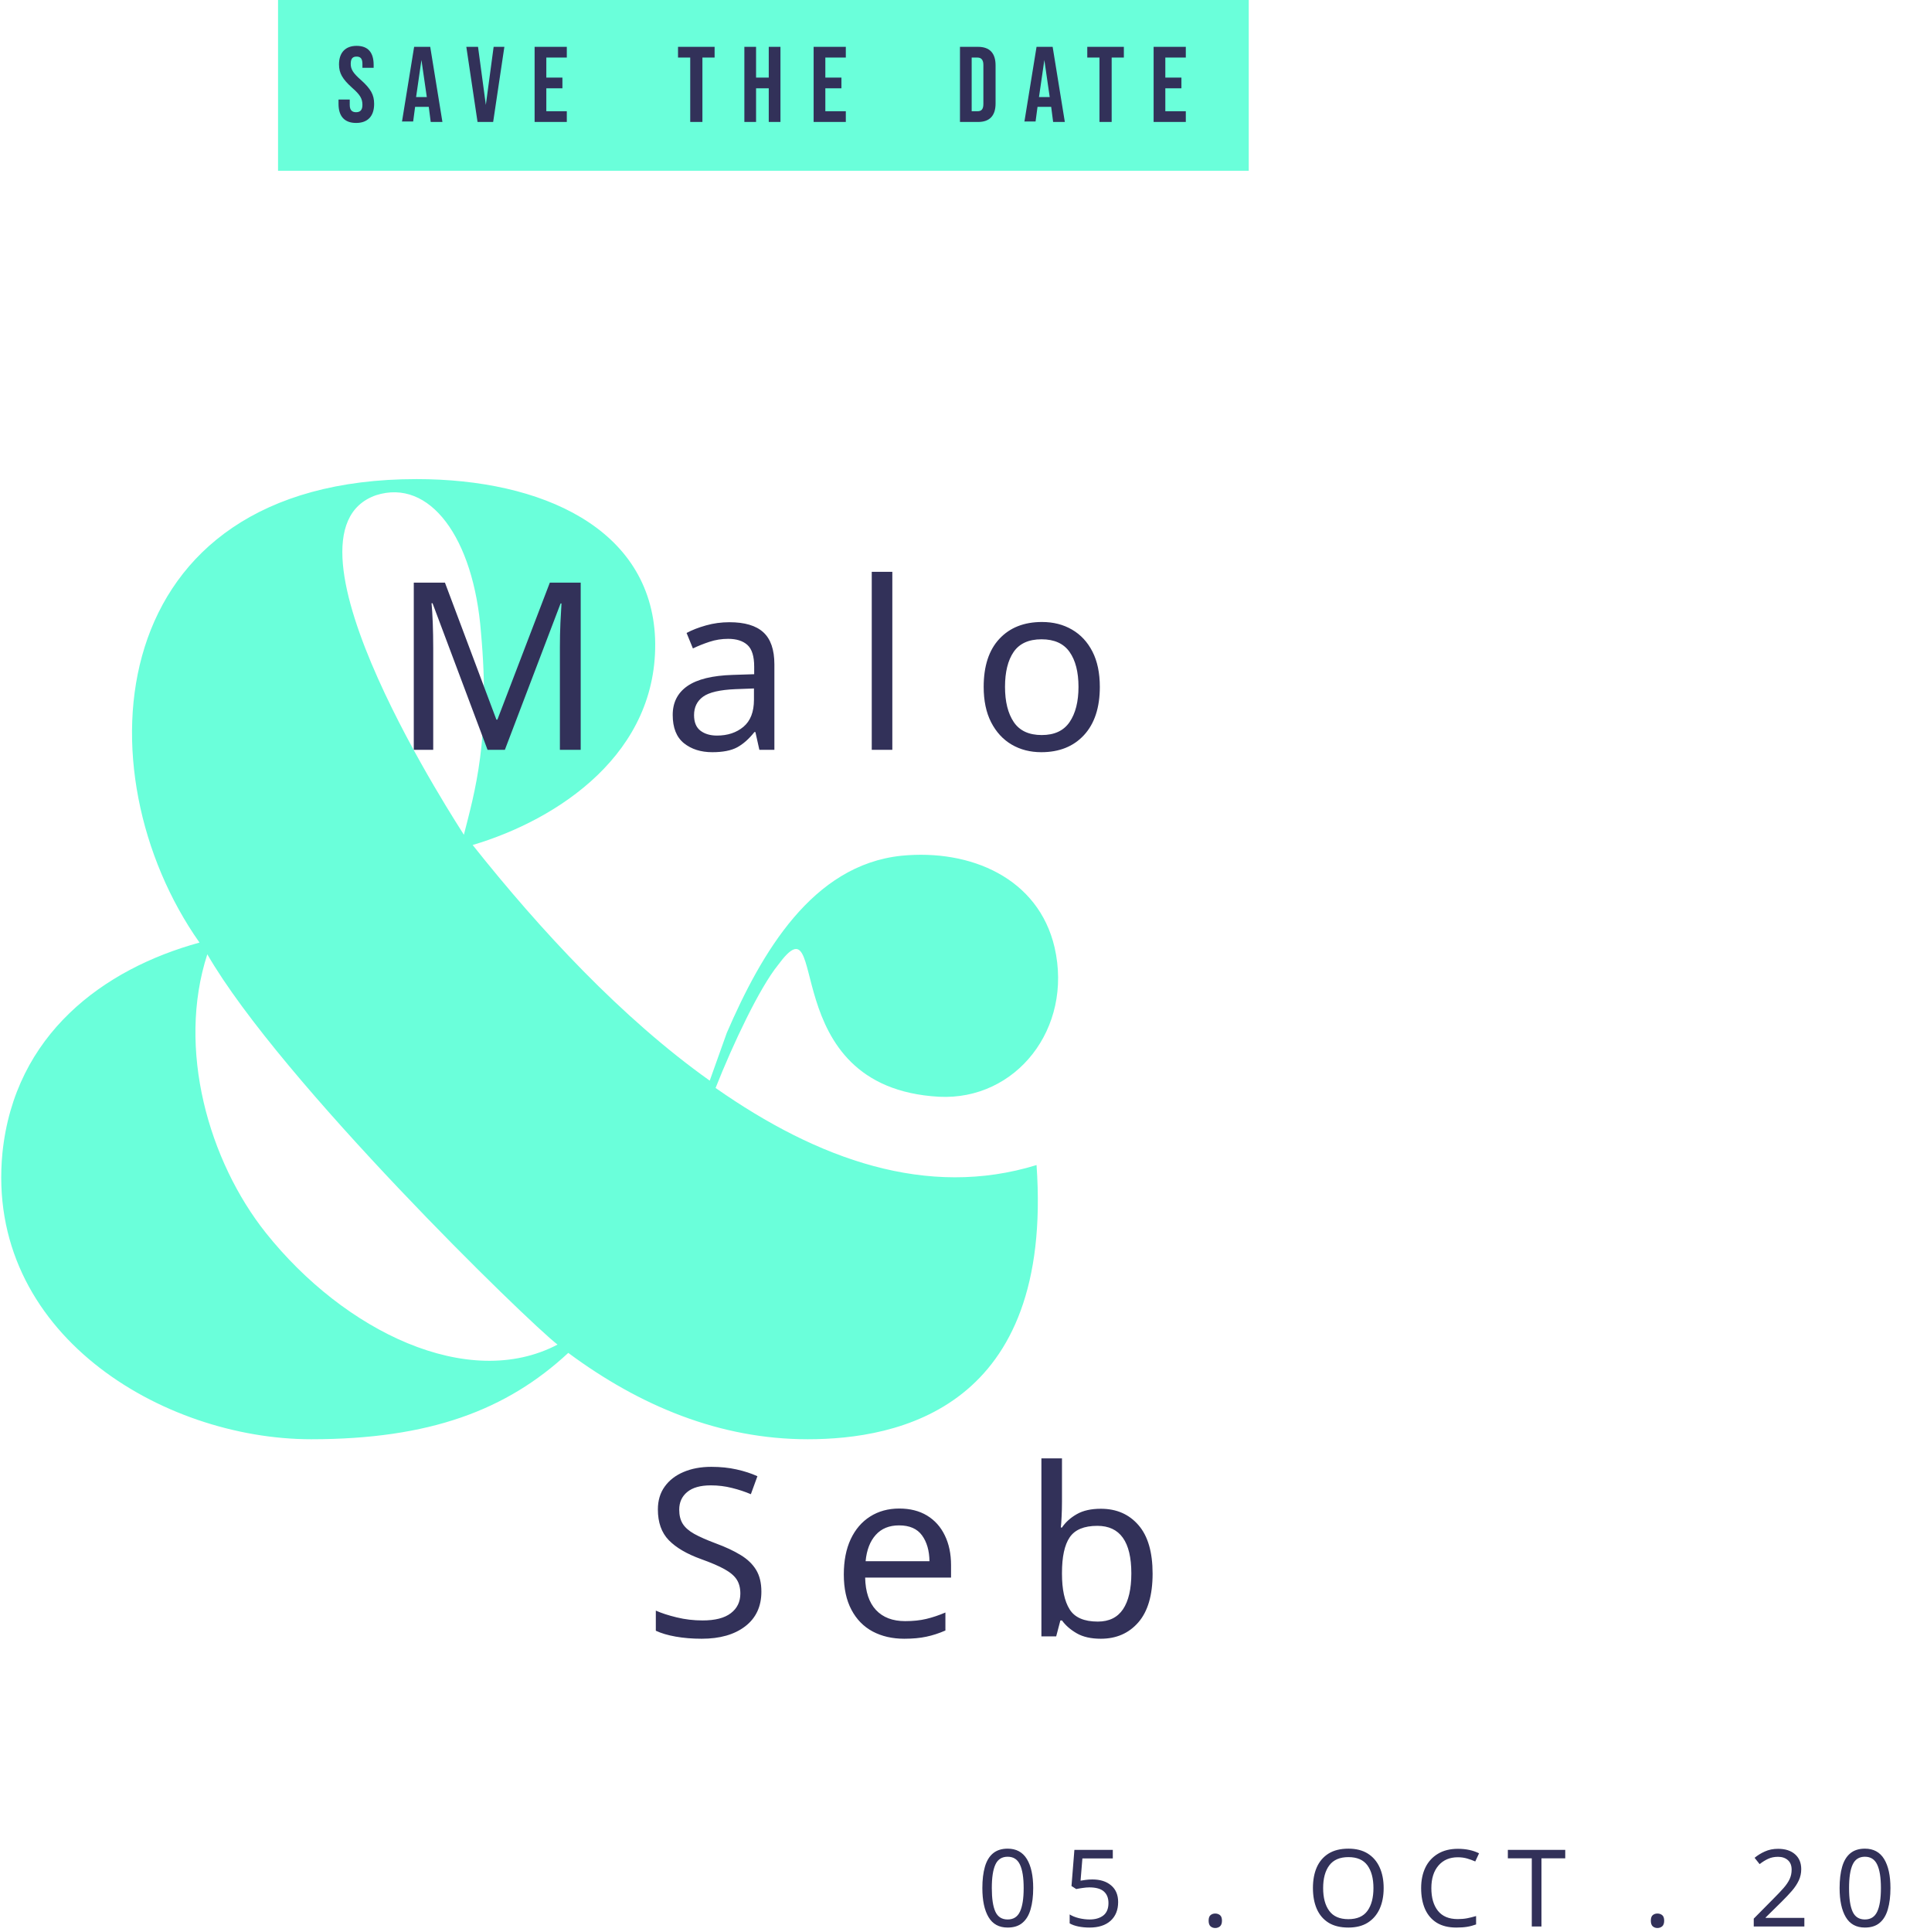
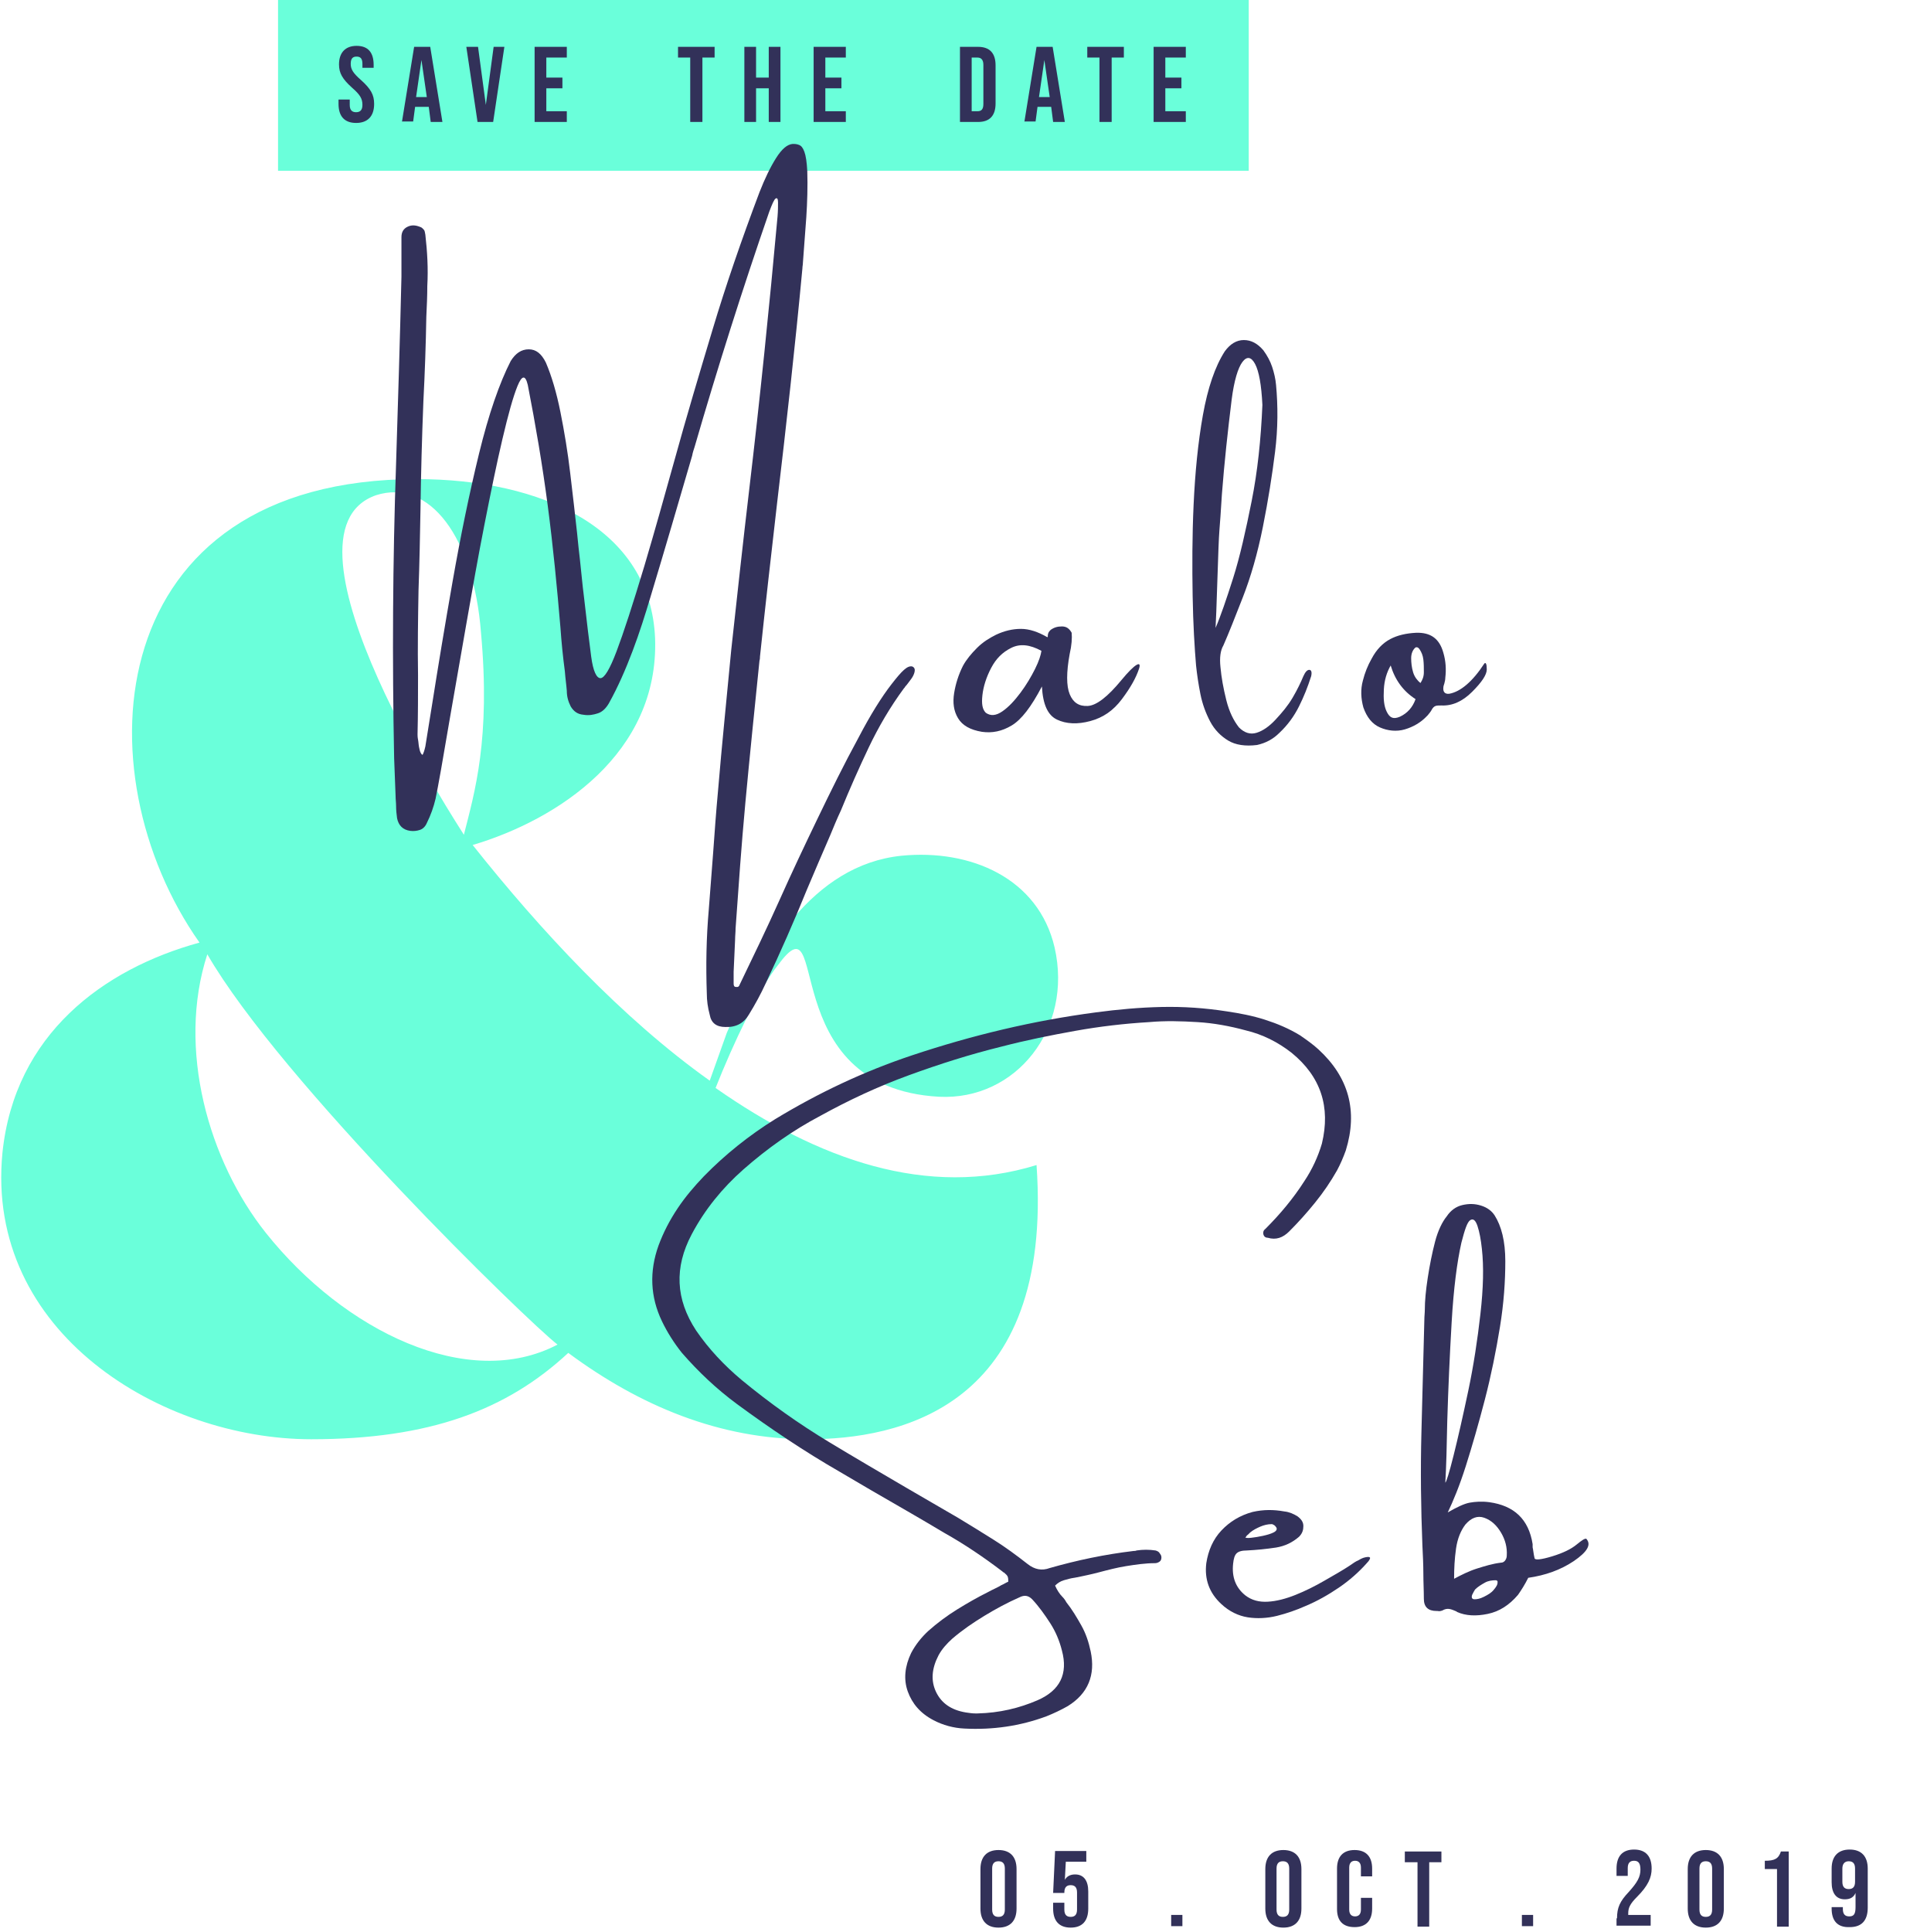
- <svg xmlns="http://www.w3.org/2000/svg" version="1.1" id="Layer_1" height="396px" width="395px" x="0px" y="0px" viewBox="148 -148 395 396" style="enable-background:new 148 -148 395 396;" xml:space="preserve">
+ <svg xmlns="http://www.w3.org/2000/svg" version="1.1" id="Layer_1" width="395px" height="396px" x="0px" y="0px" viewBox="148 -148 395 396" style="enable-background:new 148 -148 395 396;" xml:space="preserve">
  <style type="text/css">
	.st0{fill:#6AFFDA;}
	.st1{fill:#323159;}
- 	.st2{font-family:'BebasNeue-Regular';}
- 	.st3{font-size:22px;}
- 	.st4{letter-spacing:5;}
- 	.st5{font-family:'Amsterdam-1';}
- 	.st6{font-size:48px;}
- 	.st7{letter-spacing:12;}
</style>
  <g id="Page-2">
    <g id="one" transform="translate(-889, -269)">
      <g id="name" transform="translate(881, 269)">
        <g id="Group-3">
          <path id="_x26_" class="st0" d="M302.7,75c21,14.7,43.4,22.7,65.8,15.8c3.5,49.9-28.4,56.2-46.9,56.2c-18,0-34.4-6.8-49.1-17.7      C259.9,141,244.1,147,219.8,147c-30.6,0-66.9-21.8-63.3-58.7c2.5-24.3,20.7-37.7,40.4-43.1c-24.6-34.9-20.2-95,44.5-95      c25.7,0,48,10.1,48.9,32.7c0.8,23.5-19.9,37.1-37.4,42.3c13.9,17.5,30.6,35.5,48.6,48.3l3.5-9.8c7.1-16.4,17.5-34.4,35.8-36.3      c14.2-1.4,28.1,4.6,31.4,18.8c3.8,16.6-7.9,31.4-23.7,30.6c-34.1-1.9-22.1-41.8-33-27C311.7,54.5,306.3,65.9,302.7,75z       M233.1-46.5c-22.7,7.9,17.7,69,18,69.6c2.2-8.7,5.5-19.6,3.5-41.5C253.1-37.8,244.1-50,233.1-46.5z M210.5,104.7      c16.1,20.2,41.5,32.5,59.8,22.9c-6-4.6-56.8-54-71.8-80C192.2,67,198.8,90,210.5,104.7z" />
          <rect id="Rectangle" x="213" y="-148" class="st0" width="199" height="35" />
          <path id="Save-the-Date" class="st1" d="M229-122.8c-2.4,0-3.6-1.4-3.6-3.9v-0.9h2.3v1.1c0,1.1,0.5,1.5,1.3,1.5      c0.8,0,1.3-0.4,1.3-1.5c0-1.3-0.5-2.1-2.1-3.5c-2-1.8-2.7-3-2.7-4.8c0-2.4,1.3-3.8,3.6-3.8c2.4,0,3.5,1.4,3.5,3.9v0.6h-2.3v-0.8      c0-1.1-0.4-1.5-1.2-1.5c-0.8,0-1.2,0.4-1.2,1.5c0,1.1,0.5,1.9,2.1,3.3c2,1.8,2.7,3,2.7,4.9C232.7-124.2,231.4-122.8,229-122.8z       M238.4-123l2.5-15.4h3.3l2.5,15.4h-2.4l-0.4-3.1v0h-2.8l-0.4,3H238.4z M241.3-128.1h2.2l-1.1-7.6h0L241.3-128.1z M253.9-123      l-2.3-15.4h2.4l1.6,11.9h0l1.6-11.9h2.2l-2.3,15.4H253.9z M265.6-123v-15.4h6.6v2.2H268v4.1h3.3v2.2H268v4.7h4.2v2.2H265.6z       M297.5-123v-13.2h-2.5v-2.2h7.5v2.2h-2.5v13.2H297.5z M308.6-123v-15.4h2.4v6.3h2.6v-6.3h2.4v15.4h-2.4v-6.9H311v6.9H308.6z       M322.8-123v-15.4h6.6v2.2h-4.2v4.1h3.3v2.2h-3.3v4.7h4.2v2.2H322.8z M352.8-123v-15.4h3.7c2.4,0,3.6,1.3,3.6,3.8v7.8      c0,2.5-1.2,3.8-3.6,3.8H352.8z M355.2-125.2h1.2c0.8,0,1.2-0.4,1.2-1.5v-8c0-1.1-0.5-1.5-1.2-1.5h-1.2V-125.2z M366-123      l2.5-15.4h3.3l2.5,15.4h-2.4l-0.4-3.1v0h-2.8l-0.4,3H366z M369-128.1h2.2l-1.1-7.6h0L369-128.1z M381.4-123v-13.2h-2.5v-2.2h7.5      v2.2h-2.5v13.2H381.4z M392.5-123v-15.4h6.6v2.2h-4.2v4.1h3.3v2.2h-3.3v4.7h4.2v2.2H392.5z" />
        </g>
      </g>
    </g>
  </g>
-   <text transform="matrix(1 0 0 1 348.3128 246.8702)" class="st1 st2 st3 st4">05 . OCT . 2019</text>
-   <text transform="matrix(1 0 0 1 228.1726 5.6923)" class="st1 st5 st6 st7">Malo</text>
-   <text transform="matrix(1 0 0 1 279.9953 187.4058)" class="st1 st5 st6 st7">Seb</text>
+   <g>
+     <path class="st1" d="M349,243.2v-8.1c0-2.5,1.3-3.9,3.7-3.9c2.4,0,3.7,1.4,3.7,3.9v8.1c0,2.5-1.3,3.9-3.7,3.9   C350.3,247.1,349,245.7,349,243.2z M354,243.4V235c0-1.1-0.5-1.5-1.3-1.5c-0.8,0-1.3,0.4-1.3,1.5v8.4c0,1.1,0.5,1.5,1.3,1.5   C353.5,244.9,354,244.5,354,243.4z" />
+     <path class="st1" d="M363.9,243.2V242h2.3v1.4c0,1.1,0.5,1.5,1.3,1.5c0.8,0,1.3-0.4,1.3-1.5v-3.5c0-1.1-0.5-1.5-1.3-1.5   c-0.8,0-1.3,0.4-1.3,1.5v0.1h-2.3l0.4-8.6h6.4v2.2h-4.2l-0.2,3.7h0c0.4-0.7,1.1-1.1,2.1-1.1c1.8,0,2.7,1.3,2.7,3.5v3.5   c0,2.5-1.2,3.9-3.6,3.9C365.1,247.1,363.9,245.7,363.9,243.2z" />
+     <path class="st1" d="M388.1,244.5h2.3v2.3h-2.3V244.5z" />
+     <path class="st1" d="M407.4,243.2v-8.1c0-2.5,1.3-3.9,3.7-3.9c2.4,0,3.7,1.4,3.7,3.9v8.1c0,2.5-1.3,3.9-3.7,3.9   C408.7,247.1,407.4,245.7,407.4,243.2z M412.3,243.4V235c0-1.1-0.5-1.5-1.3-1.5c-0.8,0-1.3,0.4-1.3,1.5v8.4c0,1.1,0.5,1.5,1.3,1.5   C411.8,244.9,412.3,244.5,412.3,243.4z" />
+     <path class="st1" d="M422.1,243.3V235c0-2.4,1.2-3.8,3.6-3.8s3.6,1.4,3.6,3.8v1.6H427v-1.8c0-1-0.5-1.4-1.2-1.4   c-0.7,0-1.2,0.4-1.2,1.4v8.6c0,1,0.5,1.4,1.2,1.4c0.7,0,1.2-0.4,1.2-1.4v-2.4h2.3v2.2c0,2.4-1.2,3.8-3.6,3.8   S422.1,245.7,422.1,243.3z" />
+     <path class="st1" d="M438.5,233.7H436v-2.2h7.5v2.2H441v13.2h-2.4V233.7z" />
+     <path class="st1" d="M460,244.5h2.3v2.3H460V244.5z" />
+     <path class="st1" d="M479.5,245.2c0-2.2,0.6-3.5,2.4-5.4c1.8-2,2.4-3.1,2.4-4.6c0-1.4-0.5-1.8-1.3-1.8c-0.8,0-1.3,0.4-1.3,1.5v1.6   h-2.3v-1.5c0-2.5,1.2-3.9,3.6-3.9c2.4,0,3.6,1.4,3.6,3.9c0,1.8-0.7,3.5-3,5.8c-1.5,1.5-1.8,2.3-1.8,3.4v0.3h4.6v2.2h-7V245.2z" />
+     <path class="st1" d="M494,243.2v-8.1c0-2.5,1.3-3.9,3.7-3.9c2.4,0,3.7,1.4,3.7,3.9v8.1c0,2.5-1.3,3.9-3.7,3.9   C495.3,247.1,494,245.7,494,243.2z M499,243.4V235c0-1.1-0.5-1.5-1.3-1.5c-0.8,0-1.3,0.4-1.3,1.5v8.4c0,1.1,0.5,1.5,1.3,1.5   C498.5,244.9,499,244.5,499,243.4z" />
+     <path class="st1" d="M512.3,235.1h-2.5v-1.7c2,0,2.8-0.4,3.3-1.9h1.6v15.4h-2.4V235.1z" />
+     <path class="st1" d="M523.5,243.2v-0.3h2.3v0.4c0,1.1,0.5,1.5,1.3,1.5c0.9,0,1.3-0.4,1.3-1.9V240h0c-0.4,0.9-1.1,1.3-2.2,1.3   c-1.8,0-2.7-1.3-2.7-3.5v-2.8c0-2.5,1.3-3.9,3.7-3.9c2.4,0,3.7,1.4,3.7,3.9v8c0,2.6-1.2,4-3.7,4   C524.7,247.1,523.5,245.7,523.5,243.2z M528.3,237.7v-2.7c0-1-0.4-1.5-1.3-1.5c-0.8,0-1.3,0.5-1.3,1.5v2.7c0,1,0.4,1.5,1.3,1.5   C527.9,239.2,528.3,238.7,528.3,237.7z" />
+   </g>
+   <g>
+     <path class="st1" d="M335-11.4c0.5,0.2,0.6,0.6,0.5,1.1s-0.4,1.1-0.8,1.6s-0.7,1-1.1,1.4c-0.1,0.2-0.2,0.3-0.3,0.4   c-2.8,3.8-5.2,7.9-7.2,12.1s-3.9,8.5-5.7,12.9c-0.8,1.7-1.5,3.4-2.2,5.1c-1.6,3.7-3.2,7.4-4.8,11.2c-2.6,6.4-5.4,12.8-8.4,19.1   c-1,2.2-2.2,4.4-3.5,6.5c-1,1.7-2.6,2.6-4.8,2.5c-1.8,0-2.9-0.8-3.2-2.5c-0.4-1.5-0.6-2.9-0.6-4.4c-0.2-5.7-0.1-11.4,0.4-17.1   c0.3-3.9,0.6-7.9,0.9-11.7c0.3-4.2,0.6-8.4,1-12.7c0.8-9.6,1.8-19.2,2.7-28.8c1.2-11,2.4-22,3.7-33c2.2-18.6,4.1-37.2,5.8-55.9   c0.1-1.2,0.1-2.1,0.1-2.9s-0.2-1-0.5-0.8s-0.7,1.1-1.3,2.7c-5.5,15.9-10.6,32-15.3,48.2c-0.2,0.6-0.4,1.2-0.5,1.8   c-2.8,9.6-5.6,19.2-8.5,28.8c-1.1,3.7-2.3,7.5-3.7,11.2s-3,7.4-4.9,10.8c-0.6,1-1.3,1.7-2.2,2s-1.9,0.5-3,0.3   c-1.2-0.1-2-0.7-2.6-1.7c-0.5-1-0.8-2-0.8-3.2c-0.1-1.3-0.3-2.6-0.4-4c-0.4-3-0.7-6-0.9-8.9c-0.7-8.3-1.5-16.6-2.6-25   s-2.5-16.6-4.1-24.8c-0.5-2.1-1.2-2-2.1,0.2s-1.9,5.8-3.1,10.9s-2.4,11-3.7,17.6s-2.5,13.4-3.7,20.3s-2.3,13.2-3.3,18.9   c-1.5,8.9-2.5,14.5-3,16.9c-0.4,1.7-1,3.4-1.8,5c-0.3,0.7-0.8,1.2-1.4,1.4s-1.3,0.3-2,0.2c-1.5-0.2-2.4-1.1-2.7-2.6   c-0.1-0.8-0.2-1.6-0.2-2.5c0-0.7-0.1-1.3-0.1-2c-0.1-2.6-0.2-5.2-0.3-7.8c-0.4-20.1-0.3-40.2,0.4-60.4c0.4-12.8,0.8-25.5,1.1-38.3   c0-1.4,0-2.7,0-4.1c0-1.3,0-2.6,0-4c0-1,0.4-1.7,1.2-2.1s1.6-0.4,2.6,0c0.4,0.1,0.6,0.4,0.8,0.6s0.2,0.6,0.3,1   c0.4,3.5,0.6,7,0.4,10.5c0,2.1-0.1,4.2-0.2,6.3c-0.1,5.8-0.3,11.5-0.6,17.3c-0.3,7.5-0.5,14.9-0.6,22.3c-0.1,5.5-0.2,11-0.4,16.5   c-0.1,5.8-0.2,11.6-0.1,17.4c0,4,0,8-0.1,12.1c0,0.2,0,0.6,0.1,1.1s0.1,1,0.2,1.5s0.2,1,0.4,1.3s0.3,0.4,0.4,0.2s0.3-0.7,0.5-1.6   c0.4-2.6,0.9-5.5,1.4-8.7c1.2-7.6,2.6-16.1,4.2-25.2s3.4-17.9,5.4-26.1s4.2-14.5,6.5-19c1-1.6,2.2-2.4,3.7-2.4s2.6,0.9,3.5,2.7   c1.2,2.8,2.2,6.2,3,10.2s1.5,8.2,2,12.5s1,8.4,1.4,12.2c0.2,2.1,0.4,3.9,0.6,5.6c0.3,2.7,0.5,5.1,0.8,7.4c0.6,5.3,1.1,9.4,1.5,12.4   s1.1,4.4,1.9,4.4s1.9-1.8,3.3-5.5s3.3-9.5,5.7-17.5c2.2-7.4,4.2-14.6,6.1-21.4c2.5-9.1,5.2-18.1,7.9-27.1s5.9-18.3,9.6-28.1   c1.1-2.8,2.2-5.1,3.4-7s2.3-2.8,3.4-2.9c0.4,0,0.8,0,1.3,0.2s0.8,0.6,1.1,1.4s0.5,2.1,0.6,4c0.1,3.1,0,6.3-0.2,9.4   s-0.5,6.3-0.7,9.4c0,0.4-0.1,0.7-0.1,1.1c-1.5,16.1-3.3,32.1-5.2,48.2c-1.2,10.5-2.4,20.9-3.5,31.4c0,0.2,0,0.5-0.1,0.8   c-1,9.8-2,19.5-2.9,29.2c-0.8,8.6-1.4,17.2-2,25.7c0,0.8-0.1,1.5-0.1,2.3c-0.1,2.2-0.2,4.4-0.3,6.6c0,0.8,0,1.6,0,2.3   c0,0.2,0,0.4,0.1,0.6s0.3,0.2,0.6,0.2c0.1,0,0.2,0,0.3-0.1s0.2-0.2,0.2-0.3c2.8-5.8,5.6-11.6,8.2-17.4c2.5-5.6,5.1-11.1,7.8-16.7   s5.4-11.1,8.4-16.6c2.4-4.6,4.7-8.3,6.8-11S334-11.6,335-11.4z" />
+     <path class="st1" d="M381.5-10.9c-0.6,1.8-1.7,3.8-3.5,6.2s-3.9,3.8-6.5,4.5s-4.9,0.6-6.8-0.3s-2.9-3.1-3.1-6.8   c-2.2,4.2-4.2,6.8-6.2,8s-4,1.6-6.1,1.3c-2.4-0.4-4-1.3-4.9-2.8s-1.1-3.2-0.8-5.1s0.9-3.8,1.8-5.6c0.7-1.3,1.7-2.5,2.9-3.7   s2.5-2,3.9-2.7c1.7-0.8,3.4-1.2,5.1-1.2s3.5,0.6,5.4,1.7c0,0,0.1,0,0.1-0.1c0-0.2,0-0.4,0.1-0.7s0.3-0.5,0.5-0.7   c0.7-0.5,1.4-0.7,2.3-0.7s1.5,0.4,2,1.3c0.1,1.1,0,2.6-0.4,4.3c-0.7,3.8-0.7,6.6,0,8.3s1.9,2.5,3.7,2.4s4.1-1.9,6.9-5.3   S382.1-12.7,381.5-10.9z M350.1-1.9c1,0.7,2.1,0.6,3.4-0.3s2.5-2.2,3.7-3.8s2.2-3.3,3-4.9s1.2-2.9,1.3-3.7   c-2.4-1.3-4.4-1.5-6.2-0.6s-3.1,2.2-4.1,4.1s-1.6,3.8-1.8,5.6S349.4-2.6,350.1-1.9z" />
+     <path class="st1" d="M415.2-9.4c0.4-0.9,0.8-1.3,1.2-1.3s0.6,0.4,0.4,1.3c-0.7,2.2-1.5,4.2-2.5,6.2s-2.3,3.8-4,5.4   c-1.3,1.3-2.8,2.1-4.6,2.5c-2.4,0.3-4.4,0-5.9-0.9s-2.8-2.2-3.7-3.9s-1.6-3.6-2-5.6s-0.7-4-0.9-5.9c-0.3-3.6-0.6-8.4-0.7-14.3   s-0.1-12.2,0.2-18.7s0.9-12.7,1.9-18.3s2.5-10,4.5-13.1c1.1-1.5,2.4-2.3,3.9-2.3s2.8,0.7,4,2.1c0.8,1.1,1.4,2.2,1.8,3.4   s0.7,2.5,0.8,3.7c0.4,4.3,0.4,8.9-0.2,13.7s-1.4,9.9-2.5,15.4s-2.5,10.3-4.1,14.4s-2.9,7.4-4,9.9c-0.6,1-0.8,2.5-0.6,4.4   c0.2,2.2,0.6,4.4,1.2,6.8s1.5,4.2,2.6,5.6c1.1,1.1,2.3,1.5,3.6,1.1s2.6-1.3,3.9-2.7s2.5-2.8,3.5-4.5S414.7-8.2,415.2-9.4z    M398.2-42.1c-0.1,1.4-0.3,3.5-0.4,6.4s-0.2,5.7-0.3,8.7c-0.1,3.3-0.2,5.8-0.3,7.7c1-2.3,2.2-5.8,3.6-10.2s2.6-9.8,3.8-15.8   s1.9-12.6,2.2-19.7c-0.2-4.1-0.7-6.9-1.5-8.4s-1.7-1.6-2.6-0.4s-1.7,3.8-2.2,7.7c-0.8,6.5-1.5,12.9-2,19.4   C398.4-45.3,398.3-43.7,398.2-42.1z" />
+     <path class="st1" d="M452.3-12c0.3-0.3,0.5,0.1,0.5,1.2s-1,2.6-3,4.6s-4.1,2.9-6.3,2.8c-0.5,0-0.9,0-1.2,0.1s-0.6,0.4-0.8,0.8   c-0.2,0.4-0.5,0.7-0.8,1.1l-0.1,0.1c-1.3,1.4-2.9,2.3-4.6,2.8s-3.5,0.3-5.1-0.4s-2.7-2.1-3.4-4.1c-0.5-1.8-0.6-3.7-0.1-5.5   c0.4-1.6,1-3.1,1.8-4.5c1-1.9,2.3-3.2,3.8-4s3.3-1.2,5.3-1.3c3-0.1,4.8,1.2,5.6,4.1c0.5,1.7,0.6,3.4,0.4,5.1c0,0.4-0.1,0.8-0.2,1.2   c-0.1,0.3-0.2,0.6-0.2,0.8c-0.1,0.9,0.3,1.4,1.2,1.3C447.4-6.2,449.9-8.3,452.3-12z M435-1.1c1.5-0.7,2.6-1.9,3.2-3.6   c-2.5-1.6-4.2-3.9-5.1-6.9c-0.8,1.4-1.3,3-1.4,4.9s0,3.4,0.6,4.6S433.6-0.5,435-1.1z M439.2-8c0.4-0.6,0.7-1.3,0.7-2.2   s0-1.7-0.1-2.6s-0.4-1.5-0.7-2s-0.6-0.6-0.9-0.5c-0.6,0.5-0.9,1.3-0.9,2.2s0.1,1.9,0.4,2.9S438.6-8.5,439.2-8z" />
+   </g>
+   <g>
+     <path class="st1" d="M418.3,67.1c6.2,5.7,8.1,12.6,5.6,20.7c-0.5,1.4-1.1,2.8-1.8,4.1c-1.3,2.3-2.8,4.5-4.5,6.6s-3.4,4-5.3,5.9   c-1.3,1.3-2.7,1.8-4.4,1.3c-0.5,0-0.8-0.3-0.9-0.7c-0.1-0.4,0-0.8,0.4-1.1c3-3,5.7-6.2,8-9.8c1.6-2.4,2.8-5,3.6-7.7   c1.8-7.5-0.2-13.7-6.2-18.6c-2.8-2.2-6-3.8-9.4-4.6c-3.3-0.9-6.6-1.5-9.9-1.7s-6.6-0.3-9.9,0c-5.1,0.3-10.2,0.9-15.2,1.8   s-10,1.9-15,3.2c-6.5,1.6-12.8,3.6-19.1,5.9s-12.3,5.1-18.1,8.3c-5.7,3-10.9,6.7-15.8,11c-4.3,3.8-7.9,8.2-10.6,13.3   c-3.6,6.8-3.3,13.3,0.9,19.7c2.6,3.8,5.8,7.2,9.4,10.2c5.7,4.7,11.6,8.9,17.9,12.7c5.3,3.2,10.6,6.3,15.9,9.4c3.5,2,7,4.1,10.5,6.1   c2.5,1.5,4.9,3,7.3,4.5s4.7,3.2,7,5c1.4,1.1,2.9,1.4,4.5,0.8c5.6-1.6,11.3-2.8,17.2-3.5c0.2,0,0.4,0,0.6-0.1c1.3-0.2,2.6-0.2,3.9,0   c0.3,0.1,0.6,0.2,0.8,0.5s0.4,0.5,0.4,0.9s-0.1,0.7-0.4,0.9s-0.6,0.3-0.9,0.3c-2,0-4,0.3-5.9,0.6s-3.8,0.8-5.7,1.3   c-1.5,0.4-3,0.7-4.4,1c-0.2,0-0.4,0.1-0.6,0.1c-0.7,0.1-1.4,0.3-2.1,0.5s-1.3,0.6-1.8,1.1c0.4,0.9,0.9,1.7,1.5,2.3   c0.3,0.3,0.6,0.7,0.8,1.1c1.2,1.5,2.2,3.2,3.1,4.8s1.5,3.4,1.9,5.3c1,4.8-0.5,8.6-4.7,11.2c-1.4,0.8-2.9,1.5-4.4,2.1   c-5.4,2-11,2.8-16.8,2.5c-2.2-0.1-4.4-0.7-6.3-1.7c-2.7-1.4-4.4-3.4-5.3-5.9s-0.6-5.2,0.7-7.9c0.9-1.7,2.1-3.2,3.5-4.5   c1.8-1.6,3.8-3.1,5.9-4.4s4.2-2.5,6.4-3.6c0.9-0.5,1.9-0.9,2.7-1.4c0.5-0.2,0.9-0.5,1.4-0.7c0-0.5,0-0.9-0.2-1.2s-0.5-0.5-0.7-0.7   c-0.1,0-0.2-0.1-0.3-0.2c-3.8-2.9-7.8-5.6-11.9-7.9c-5-3-10.1-5.9-15.1-8.8c-2.1-1.2-4.2-2.5-6.3-3.7c-7.3-4.2-14.3-8.9-21.1-13.9   c-4.2-3.1-7.9-6.6-11.3-10.5c-1.6-2-3-4.2-4.1-6.5c-2.4-5-2.6-10.2-0.7-15.5c1-2.7,2.3-5.2,3.9-7.6s3.4-4.5,5.4-6.6   c4.4-4.5,9.3-8.4,14.6-11.7c8.9-5.4,18.2-9.8,28.1-13.1c12.3-4.1,24.8-7.1,37.7-8.8c4.5-0.6,8.9-1,13.4-1.1s8.9,0.2,13.4,0.9   c2.7,0.4,5.3,0.9,7.8,1.7s4.9,1.8,7.2,3.2C415.8,65.1,417.1,66,418.3,67.1z M359.6,179.8c-0.8-0.8-1.6-0.9-2.6-0.4   c-2.5,1.1-4.9,2.4-7.2,3.8s-4.5,2.9-6.6,4.7c-1.1,1-2.1,2.1-2.8,3.4c-1.4,2.7-1.6,5.2-0.5,7.5s3.1,3.7,6.1,4.2   c0.7,0.1,1.3,0.2,1.9,0.2c0.2,0,0.4,0,0.5,0c4.5-0.1,8.6-1.1,12.3-2.7c4.6-2,6.3-5.4,5-10.2c-0.5-2-1.3-3.9-2.4-5.6   S361,181.3,359.6,179.8z" />
+     <path class="st1" d="M426.5,171.8c0.5-0.3,0.9-0.5,1.4-0.6s0.7-0.1,0.9,0s0,0.6-0.6,1.2c-1.6,1.8-3.5,3.5-5.7,5s-4.5,2.8-6.9,3.8   c-1.8,0.8-3.8,1.5-5.8,2s-4.1,0.6-6,0.3s-3.8-1.2-5.4-2.7c-2.5-2.3-3.5-5.1-3.1-8.4c0.4-2.6,1.4-4.9,3.1-6.7s3.8-3.1,6.4-3.8   c2.2-0.5,4.3-0.5,6.5-0.1c1,0.1,1.9,0.5,2.7,1c0.8,0.6,1.2,1.2,1.2,2s-0.2,1.5-0.9,2.2c-1.4,1.2-2.9,1.9-4.7,2.2   c-2,0.3-4,0.5-6,0.6c-1,0-1.7,0.2-2.1,0.6s-0.6,1.1-0.7,2.1c-0.3,2.7,0.5,4.9,2.5,6.5c1.3,1,2.8,1.4,4.6,1.3s3.7-0.6,5.7-1.4   s4-1.8,5.9-2.9s3.7-2.1,5.2-3.1C425.4,172.4,426,172,426.5,171.8z M404.3,166.1C404.3,166.1,404.3,166.1,404.3,166.1   c-0.2,0.2-0.3,0.3-0.4,0.4s-0.3,0.2-0.4,0.4s-0.2,0.2-0.2,0.2c0,0.1,0.4,0.2,1.2,0.1s1.5-0.2,2.4-0.4s1.6-0.4,2.2-0.7   s0.8-0.7,0.5-1.1c-0.1-0.1-0.2-0.3-0.4-0.4s-0.3-0.2-0.5-0.2c-0.8,0-1.6,0.2-2.3,0.5S404.9,165.6,404.3,166.1z" />
+     <path class="st1" d="M461.3,175.4c-0.7,1.4-1.4,2.5-2.1,3.5c-1.8,2.1-3.8,3.4-6.2,3.9s-4.5,0.4-6.3-0.4c0,0-0.1-0.1-0.1-0.1   c-0.5-0.2-0.9-0.4-1.4-0.5s-1,0-1.5,0.3c-0.3,0.1-0.6,0.2-1,0.1c-0.1,0-0.2,0-0.2,0c-1.7,0-2.6-0.8-2.6-2.5s-0.1-3.4-0.1-5   c0-2-0.1-4-0.2-6c-0.3-7.6-0.4-15.3-0.2-23s0.4-15.4,0.6-23.1c0-0.8,0.1-1.5,0.1-2.2c0-1.7,0.2-3.9,0.6-6.5s0.9-5.1,1.5-7.4   s1.5-4.1,2.4-5.2c0.8-1.2,1.9-2,3.2-2.3s2.5-0.3,3.8,0.1s2.2,1.1,2.8,2c1.4,2.2,2.2,5.3,2.2,9.4s-0.3,8.6-1.1,13.5   s-1.8,9.9-3.1,14.9s-2.6,9.5-3.9,13.6s-2.6,7.2-3.7,9.5c1.9-1.1,3.4-1.8,4.5-2s2.5-0.3,4-0.1c5.1,0.7,8.1,3.5,8.9,8.6   c0,0.2,0,0.4,0,0.6c0,0.2,0.1,0.4,0.1,0.6c0.1,0.7,0.2,1.3,0.3,1.7s1.3,0.3,3.6-0.4s3.9-1.5,5-2.4s1.7-1.3,2-1.2   c1.1,1.2,0.2,2.7-2.6,4.6C467.9,173.8,464.8,174.9,461.3,175.4z M444.3,155.9c0.2-0.1,0.8-2,1.7-5.6s1.9-8,3-13.2   s1.9-10.5,2.5-15.8s0.7-9.7,0.3-13.3c-0.2-1.9-0.5-3.5-0.9-4.7s-0.9-1.6-1.5-1.2s-1.1,1.9-1.8,4.6c-0.9,4-1.6,9.4-2,16.3   s-0.7,13.6-0.9,20.3C444.6,148.4,444.5,152.6,444.3,155.9z M456.9,170.8c0.1-1.6-0.3-3.2-1.2-4.7s-2-2.5-3.4-3s-2.7,0-3.9,1.4   c-0.9,1.2-1.6,2.8-1.9,4.9s-0.4,4.1-0.4,6.2c1.5-0.8,3.1-1.6,4.7-2.1s3.2-1,4.9-1.2c0.4,0,0.7-0.2,0.9-0.5S456.9,171.2,456.9,170.8   z M449.8,178.9c-0.2,0.6,0,0.9,0.5,0.9s1.1-0.1,1.9-0.5s1.5-0.8,2-1.4s0.9-1.1,0.8-1.8c0,0,0-0.1-0.1-0.1s-0.1-0.1-0.2-0.1   c-0.8,0-1.6,0.1-2.3,0.5s-1.4,0.8-2,1.4C450.2,178.1,450,178.5,449.8,178.9z" />
+   </g>
</svg>
